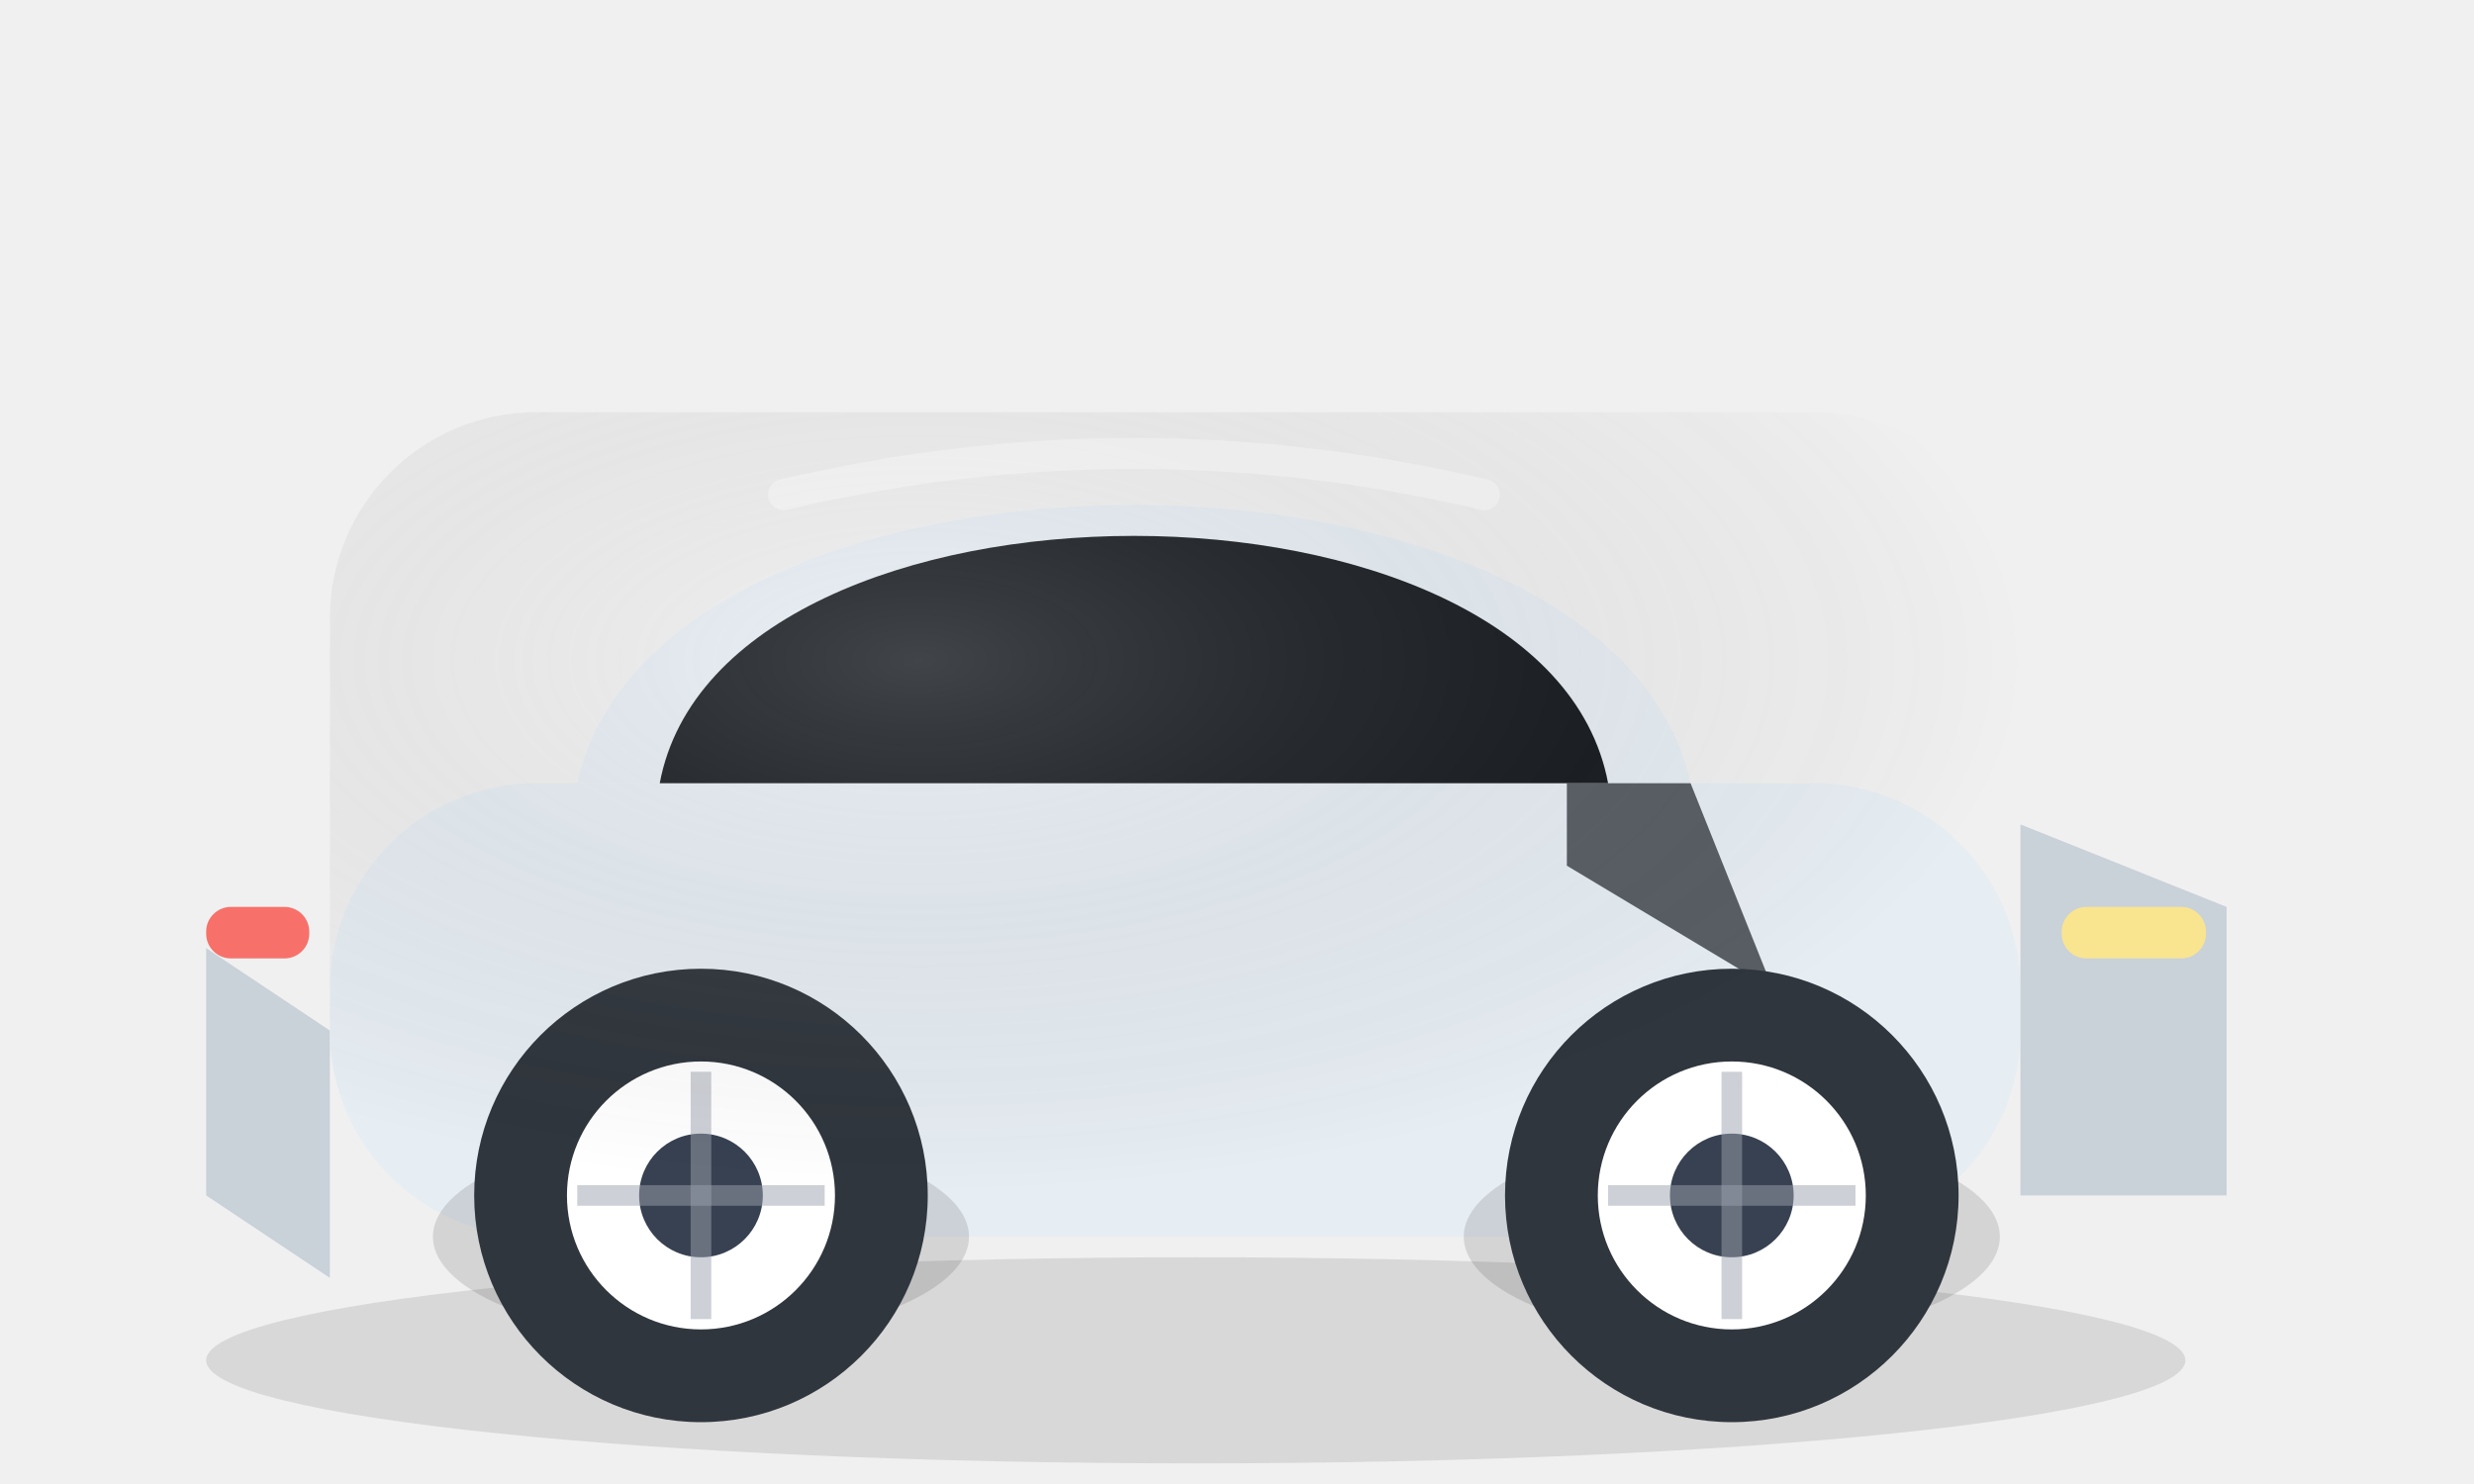
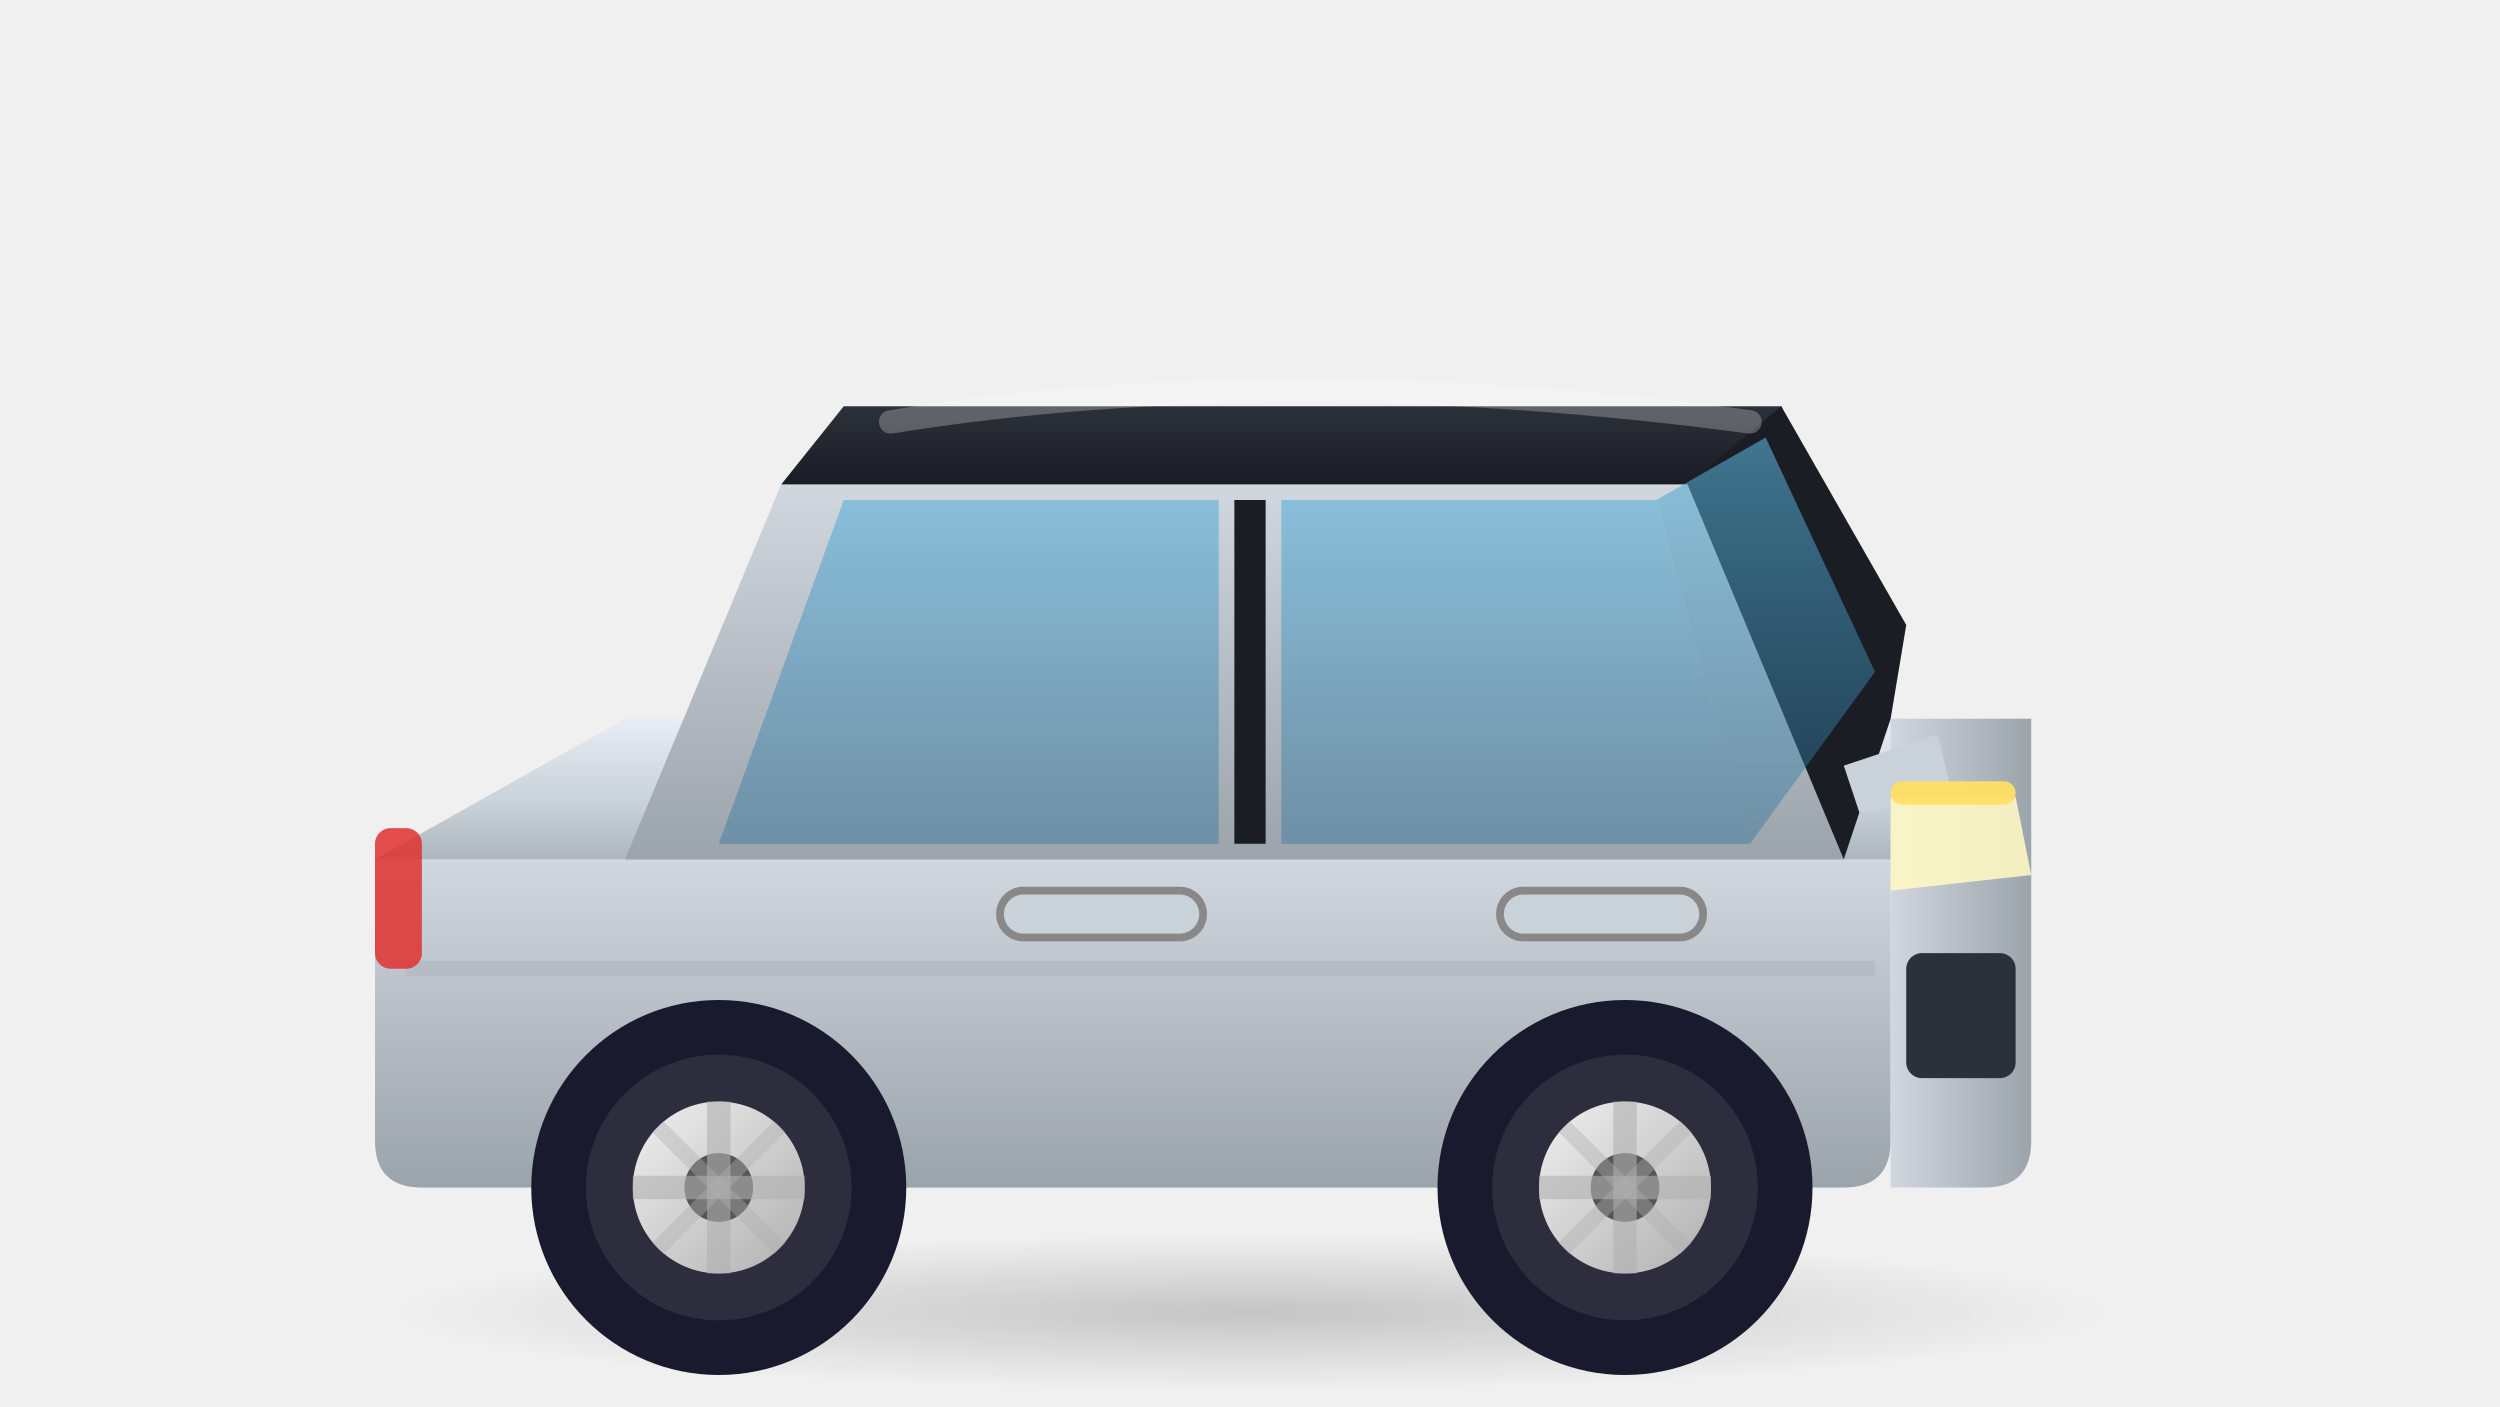
- <svg xmlns="http://www.w3.org/2000/svg" viewBox="0 0 120 72" fill="none">
-   <ellipse cx="58" cy="66" rx="48" ry="5" fill="#000" fill-opacity="0.10" />
-   <path d="M10 46 L16 50 L16 62 L10 58 Z" fill="#c9d1d9" />
-   <rect x="16" y="38" width="82" height="22" rx="10" fill="#e6edf3" />
-   <ellipse cx="34" cy="60" rx="13" ry="5" fill="#000" fill-opacity="0.12" />
-   <ellipse cx="84" cy="60" rx="13" ry="5" fill="#000" fill-opacity="0.12" />
-   <path d="M28 38 C32 20, 78 20, 82 38 Z" fill="#e6edf3" />
-   <path d="M98 40 L108 44 L108 58 L98 58 Z" fill="#c9d1d9" />
-   <path d="M32 38 C35 22, 75 22, 78 38 Z" fill="#0d1117" fill-opacity="0.95" />
-   <path d="M76 38 L82 38 L86 48 L76 42 Z" fill="#1c2128" fill-opacity="0.7" />
-   <circle cx="34" cy="58" r="11" fill="#30363d" />
-   <circle cx="34" cy="58" r="6.5" fill="#ffffff" />
-   <circle cx="34" cy="58" r="3" fill="#374151" />
-   <line x1="34" y1="52" x2="34" y2="64" stroke="#9ca3af" stroke-width="1" stroke-opacity="0.5" />
-   <line x1="28" y1="58" x2="40" y2="58" stroke="#9ca3af" stroke-width="1" stroke-opacity="0.5" />
-   <circle cx="84" cy="58" r="11" fill="#30363d" />
-   <circle cx="84" cy="58" r="6.5" fill="#ffffff" />
-   <circle cx="84" cy="58" r="3" fill="#374151" />
-   <line x1="84" y1="52" x2="84" y2="64" stroke="#9ca3af" stroke-width="1" stroke-opacity="0.5" />
-   <line x1="78" y1="58" x2="90" y2="58" stroke="#9ca3af" stroke-width="1" stroke-opacity="0.5" />
-   <rect x="16" y="20" width="82" height="40" rx="10" fill="url(#g3)" fill-opacity="0.18" />
-   <rect x="100" y="44" width="7" height="2.5" rx="1.2" fill="#fde68a" fill-opacity="0.92" />
-   <rect x="10" y="44" width="5" height="2.5" rx="1.2" fill="#f85149" fill-opacity="0.8" />
-   <path d="M38 24 Q55 20 72 24" stroke="white" stroke-width="1.5" stroke-opacity="0.3" stroke-linecap="round" fill="none" />
+ <svg xmlns="http://www.w3.org/2000/svg" viewBox="0 0 160 90" fill="none">
  <defs>
-     <radialGradient id="g3" cx="35%" cy="30%" r="65%">
-       <stop offset="0%" stop-color="white" stop-opacity="1" />
-       <stop offset="100%" stop-color="black" stop-opacity="0" />
+     <radialGradient id="shadow" cx="50%" cy="50%" r="50%">
+       <stop offset="0%" stop-color="#000" stop-opacity="0.18" />
+       <stop offset="100%" stop-color="#000" stop-opacity="0" />
    </radialGradient>
+     <linearGradient id="body-white" x1="0" y1="0" x2="0" y2="1">
+       <stop offset="0%" stop-color="#e6edf3" />
+       <stop offset="60%" stop-color="#c9d1d9" />
+       <stop offset="100%" stop-color="#adb5bd" />
+     </linearGradient>
+     <linearGradient id="body-side-white" x1="0" y1="0" x2="0" y2="1">
+       <stop offset="0%" stop-color="#d0d7de" />
+       <stop offset="100%" stop-color="#9ba3ab" />
+     </linearGradient>
+     <linearGradient id="front-white" x1="0" y1="0" x2="1" y2="0">
+       <stop offset="0%" stop-color="#d0d7de" />
+       <stop offset="100%" stop-color="#9ba3ab" />
+     </linearGradient>
+     <linearGradient id="roof-dark" x1="0" y1="0" x2="0" y2="1">
+       <stop offset="0%" stop-color="#2c3038" />
+       <stop offset="100%" stop-color="#1a1d24" />
+     </linearGradient>
+     <linearGradient id="glass-light" x1="0" y1="0" x2="0" y2="1">
+       <stop offset="0%" stop-color="#5ab0d8" stop-opacity="0.6" />
+       <stop offset="100%" stop-color="#2a7099" stop-opacity="0.4" />
+     </linearGradient>
+     <linearGradient id="wheel-rim" x1="0" y1="0" x2="1" y2="1">
+       <stop offset="0%" stop-color="#f0f0f0" />
+       <stop offset="100%" stop-color="#b0b0b0" />
+     </linearGradient>
  </defs>
+   <ellipse cx="80" cy="84" rx="55" ry="5" fill="url(#shadow)" />
+   <path d="M24 55 L24 73 Q24 76 27 76 L118 76 Q121 76 121 73 L121 55 Z" fill="url(#body-side-white)" />
+   <path d="M24 55 L40 46 L130 46 L121 55 Z" fill="url(#body-white)" />
+   <path d="M121 46 L130 46 L130 73 Q130 76 127 76 L121 76 L121 46 Z" fill="url(#front-white)" />
+   <path d="M40 55 L50 31 L108 31 L118 55 Z" fill="url(#body-side-white)" />
+   <path d="M50 31 L54 26 L114 26 L116 31 L108 31 Z" fill="url(#roof-dark)" />
+   <path d="M108 31 L114 26 L122 40 L121 46 L118 55 Z" fill="#1a1d24" />
+   <path d="M46 54 L54 32 L78 32 L78 54 Z" fill="url(#glass-light)" />
+   <path d="M82 54 L82 32 L106 32 L112 54 Z" fill="url(#glass-light)" />
+   <path d="M112 54 L106 32 L113 28 L120 43 Z" fill="url(#glass-light)" />
+   <line x1="80" y1="32" x2="80" y2="54" stroke="#1a1d24" stroke-width="2" />
+   <path d="M26 62 L120 62" stroke="#adb5bd" stroke-width="1" stroke-opacity="0.5" />
+   <rect x="64" y="57" width="13" height="3" rx="1.5" fill="#c9d1d9" stroke="#888" stroke-width="0.5" />
+   <rect x="96" y="57" width="13" height="3" rx="1.5" fill="#c9d1d9" stroke="#888" stroke-width="0.5" />
+   <path d="M118 49 L124 47 L125 51 L119 52 Z" fill="#c9d1d9" />
+   <rect x="122" y="61" width="7" height="8" rx="1" fill="#2c3038" />
+   <path d="M121 51 L129 51 L130 56 L121 57 Z" fill="#fff9c4" fill-opacity="0.88" />
+   <rect x="121" y="50" width="8" height="1.5" rx="0.75" fill="#ffe066" fill-opacity="0.95" />
+   <rect x="24" y="53" width="3" height="9" rx="1" fill="#e03131" fill-opacity="0.85" />
+   <path d="M57 27 Q82 23 112 27" stroke="white" stroke-width="1.5" stroke-opacity="0.25" fill="none" stroke-linecap="round" />
+   <circle cx="46" cy="76" r="12" fill="#1a1a2e" />
+   <circle cx="46" cy="76" r="8.5" fill="#2d2d3d" />
+   <circle cx="46" cy="76" r="5.5" fill="url(#wheel-rim)" />
+   <circle cx="46" cy="76" r="2.2" fill="#555" />
+   <line x1="46" y1="70.5" x2="46" y2="81.5" stroke="#b0b0b0" stroke-width="1.5" stroke-opacity="0.6" />
+   <line x1="40.5" y1="76" x2="51.5" y2="76" stroke="#b0b0b0" stroke-width="1.5" stroke-opacity="0.6" />
+   <line x1="42.1" y1="72.1" x2="49.9" y2="79.9" stroke="#b0b0b0" stroke-width="1" stroke-opacity="0.4" />
+   <line x1="49.9" y1="72.1" x2="42.1" y2="79.9" stroke="#b0b0b0" stroke-width="1" stroke-opacity="0.4" />
+   <circle cx="104" cy="76" r="12" fill="#1a1a2e" />
+   <circle cx="104" cy="76" r="8.5" fill="#2d2d3d" />
+   <circle cx="104" cy="76" r="5.5" fill="url(#wheel-rim)" />
+   <circle cx="104" cy="76" r="2.2" fill="#555" />
+   <line x1="104" y1="70.5" x2="104" y2="81.5" stroke="#b0b0b0" stroke-width="1.5" stroke-opacity="0.6" />
+   <line x1="98.5" y1="76" x2="109.5" y2="76" stroke="#b0b0b0" stroke-width="1.5" stroke-opacity="0.6" />
+   <line x1="100.1" y1="72.1" x2="107.9" y2="79.9" stroke="#b0b0b0" stroke-width="1" stroke-opacity="0.4" />
+   <line x1="107.9" y1="72.1" x2="100.1" y2="79.9" stroke="#b0b0b0" stroke-width="1" stroke-opacity="0.4" />
</svg>
